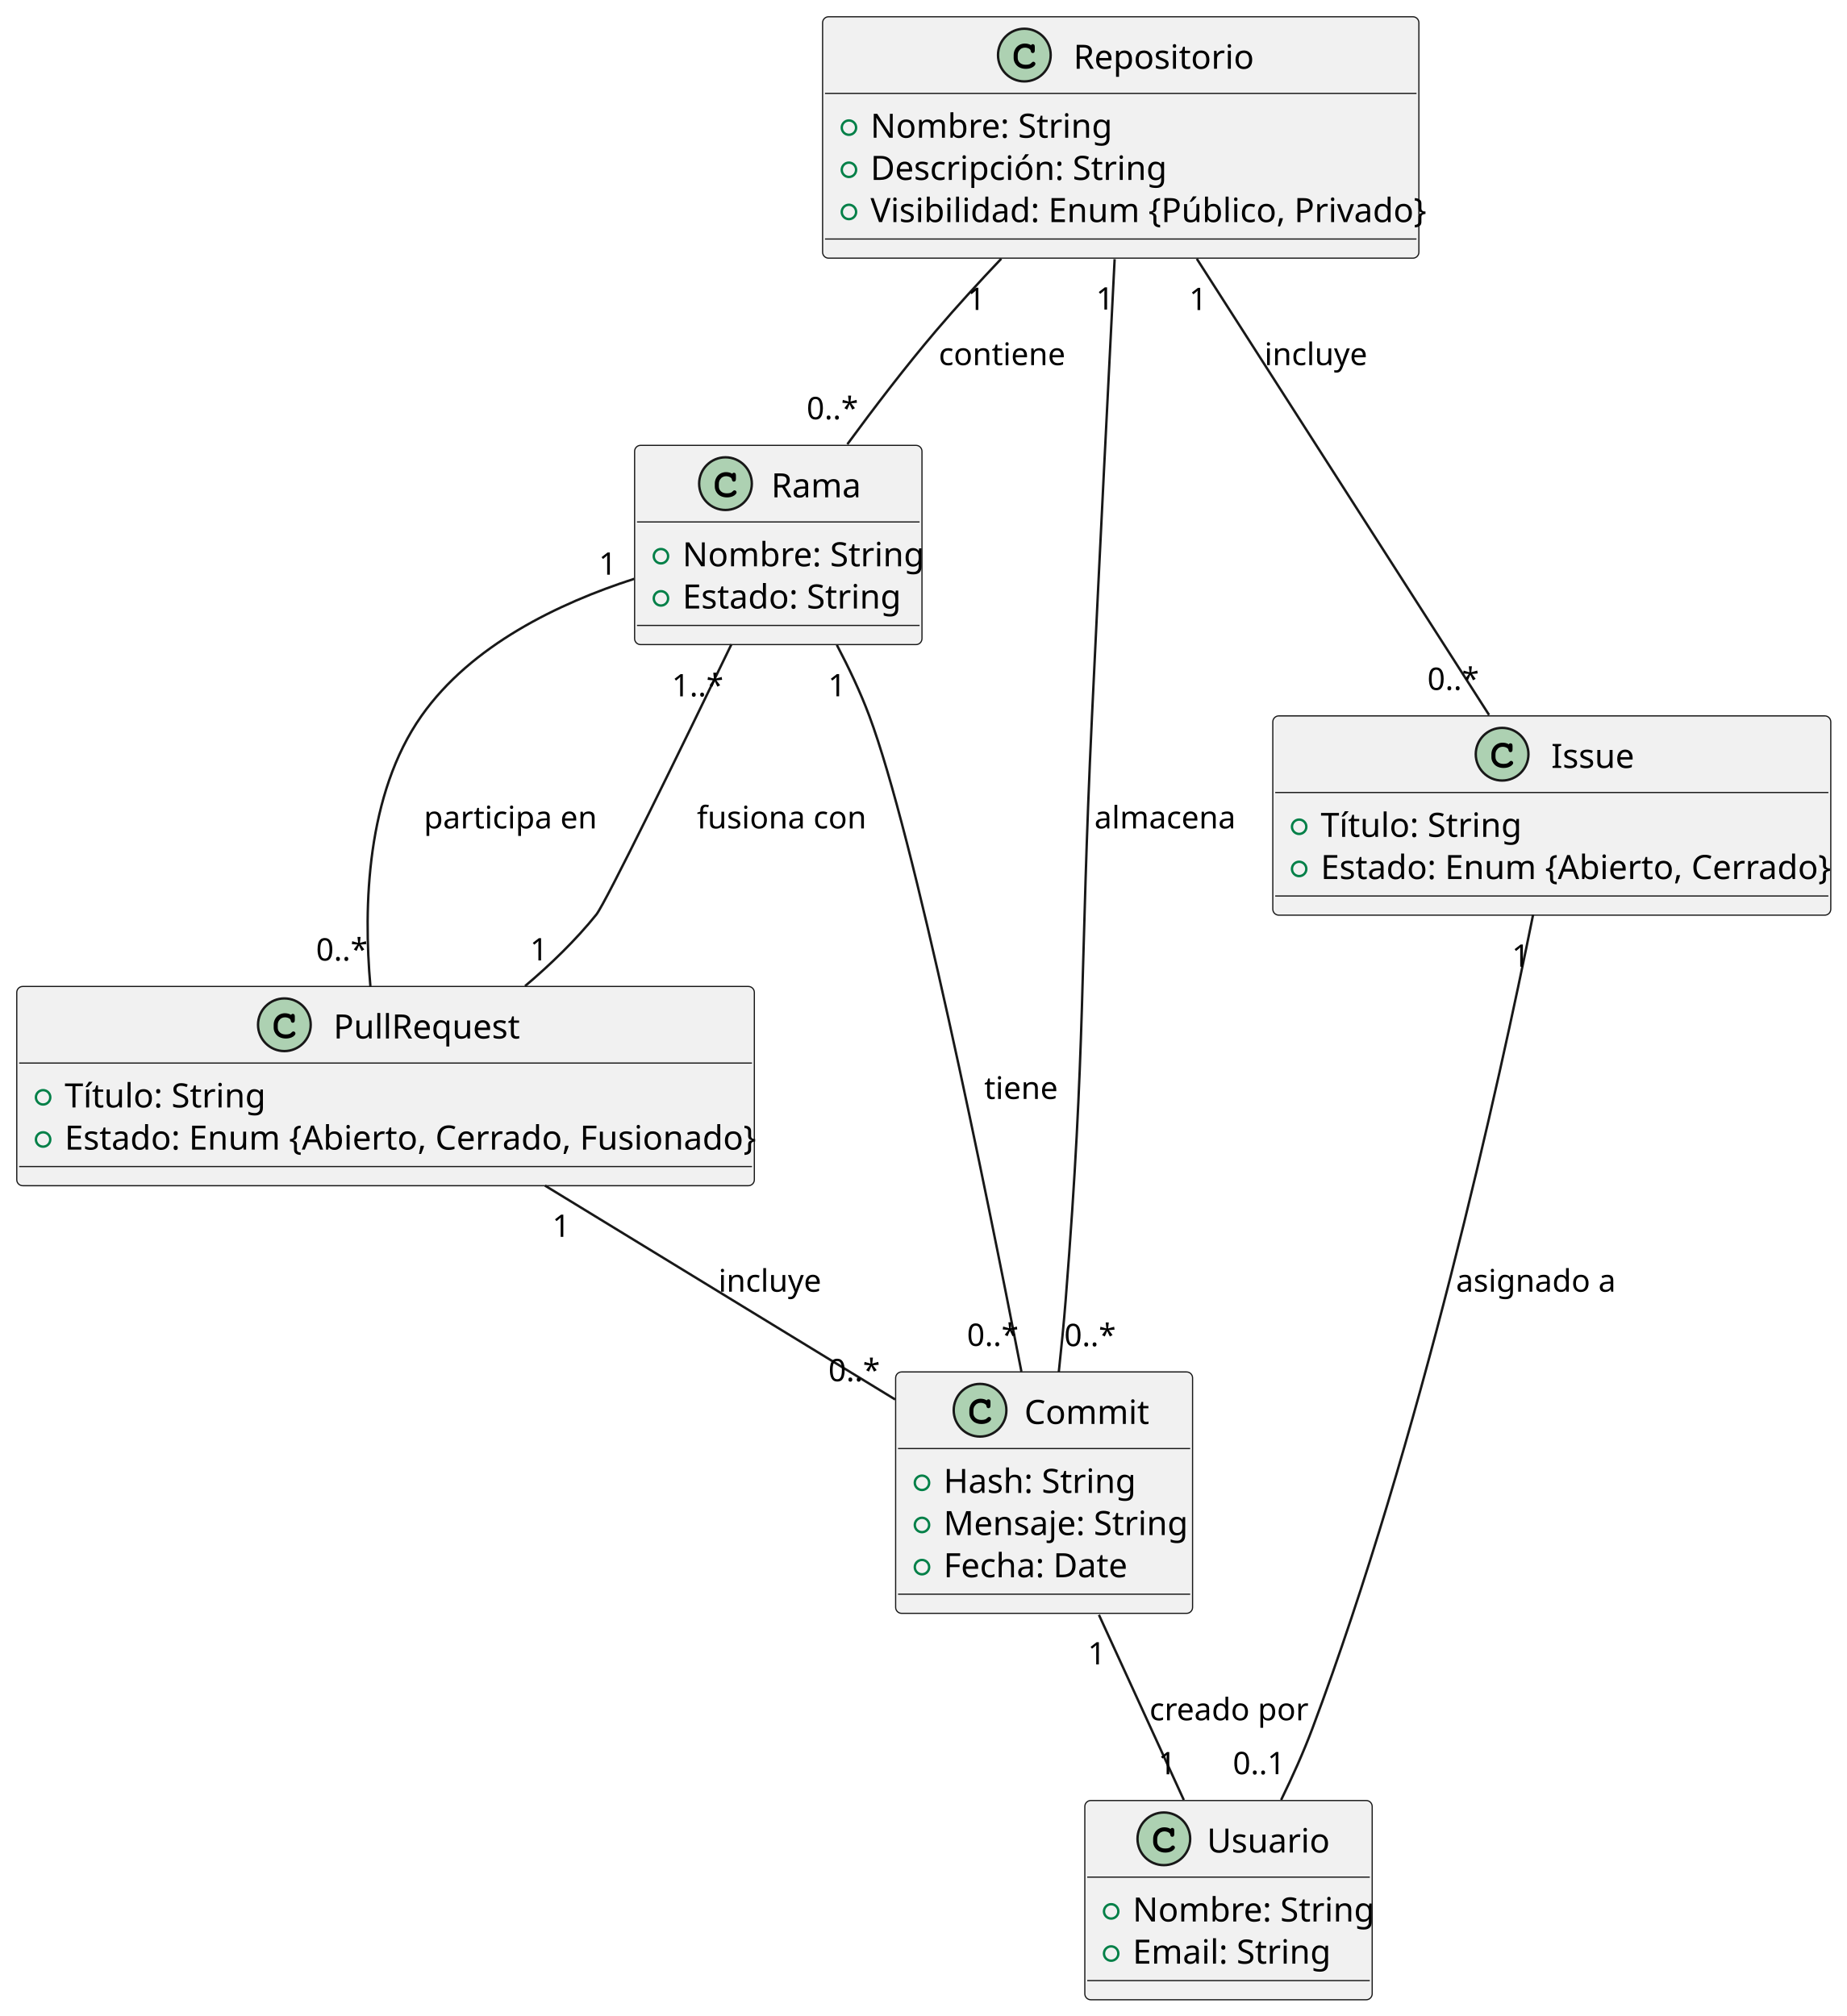
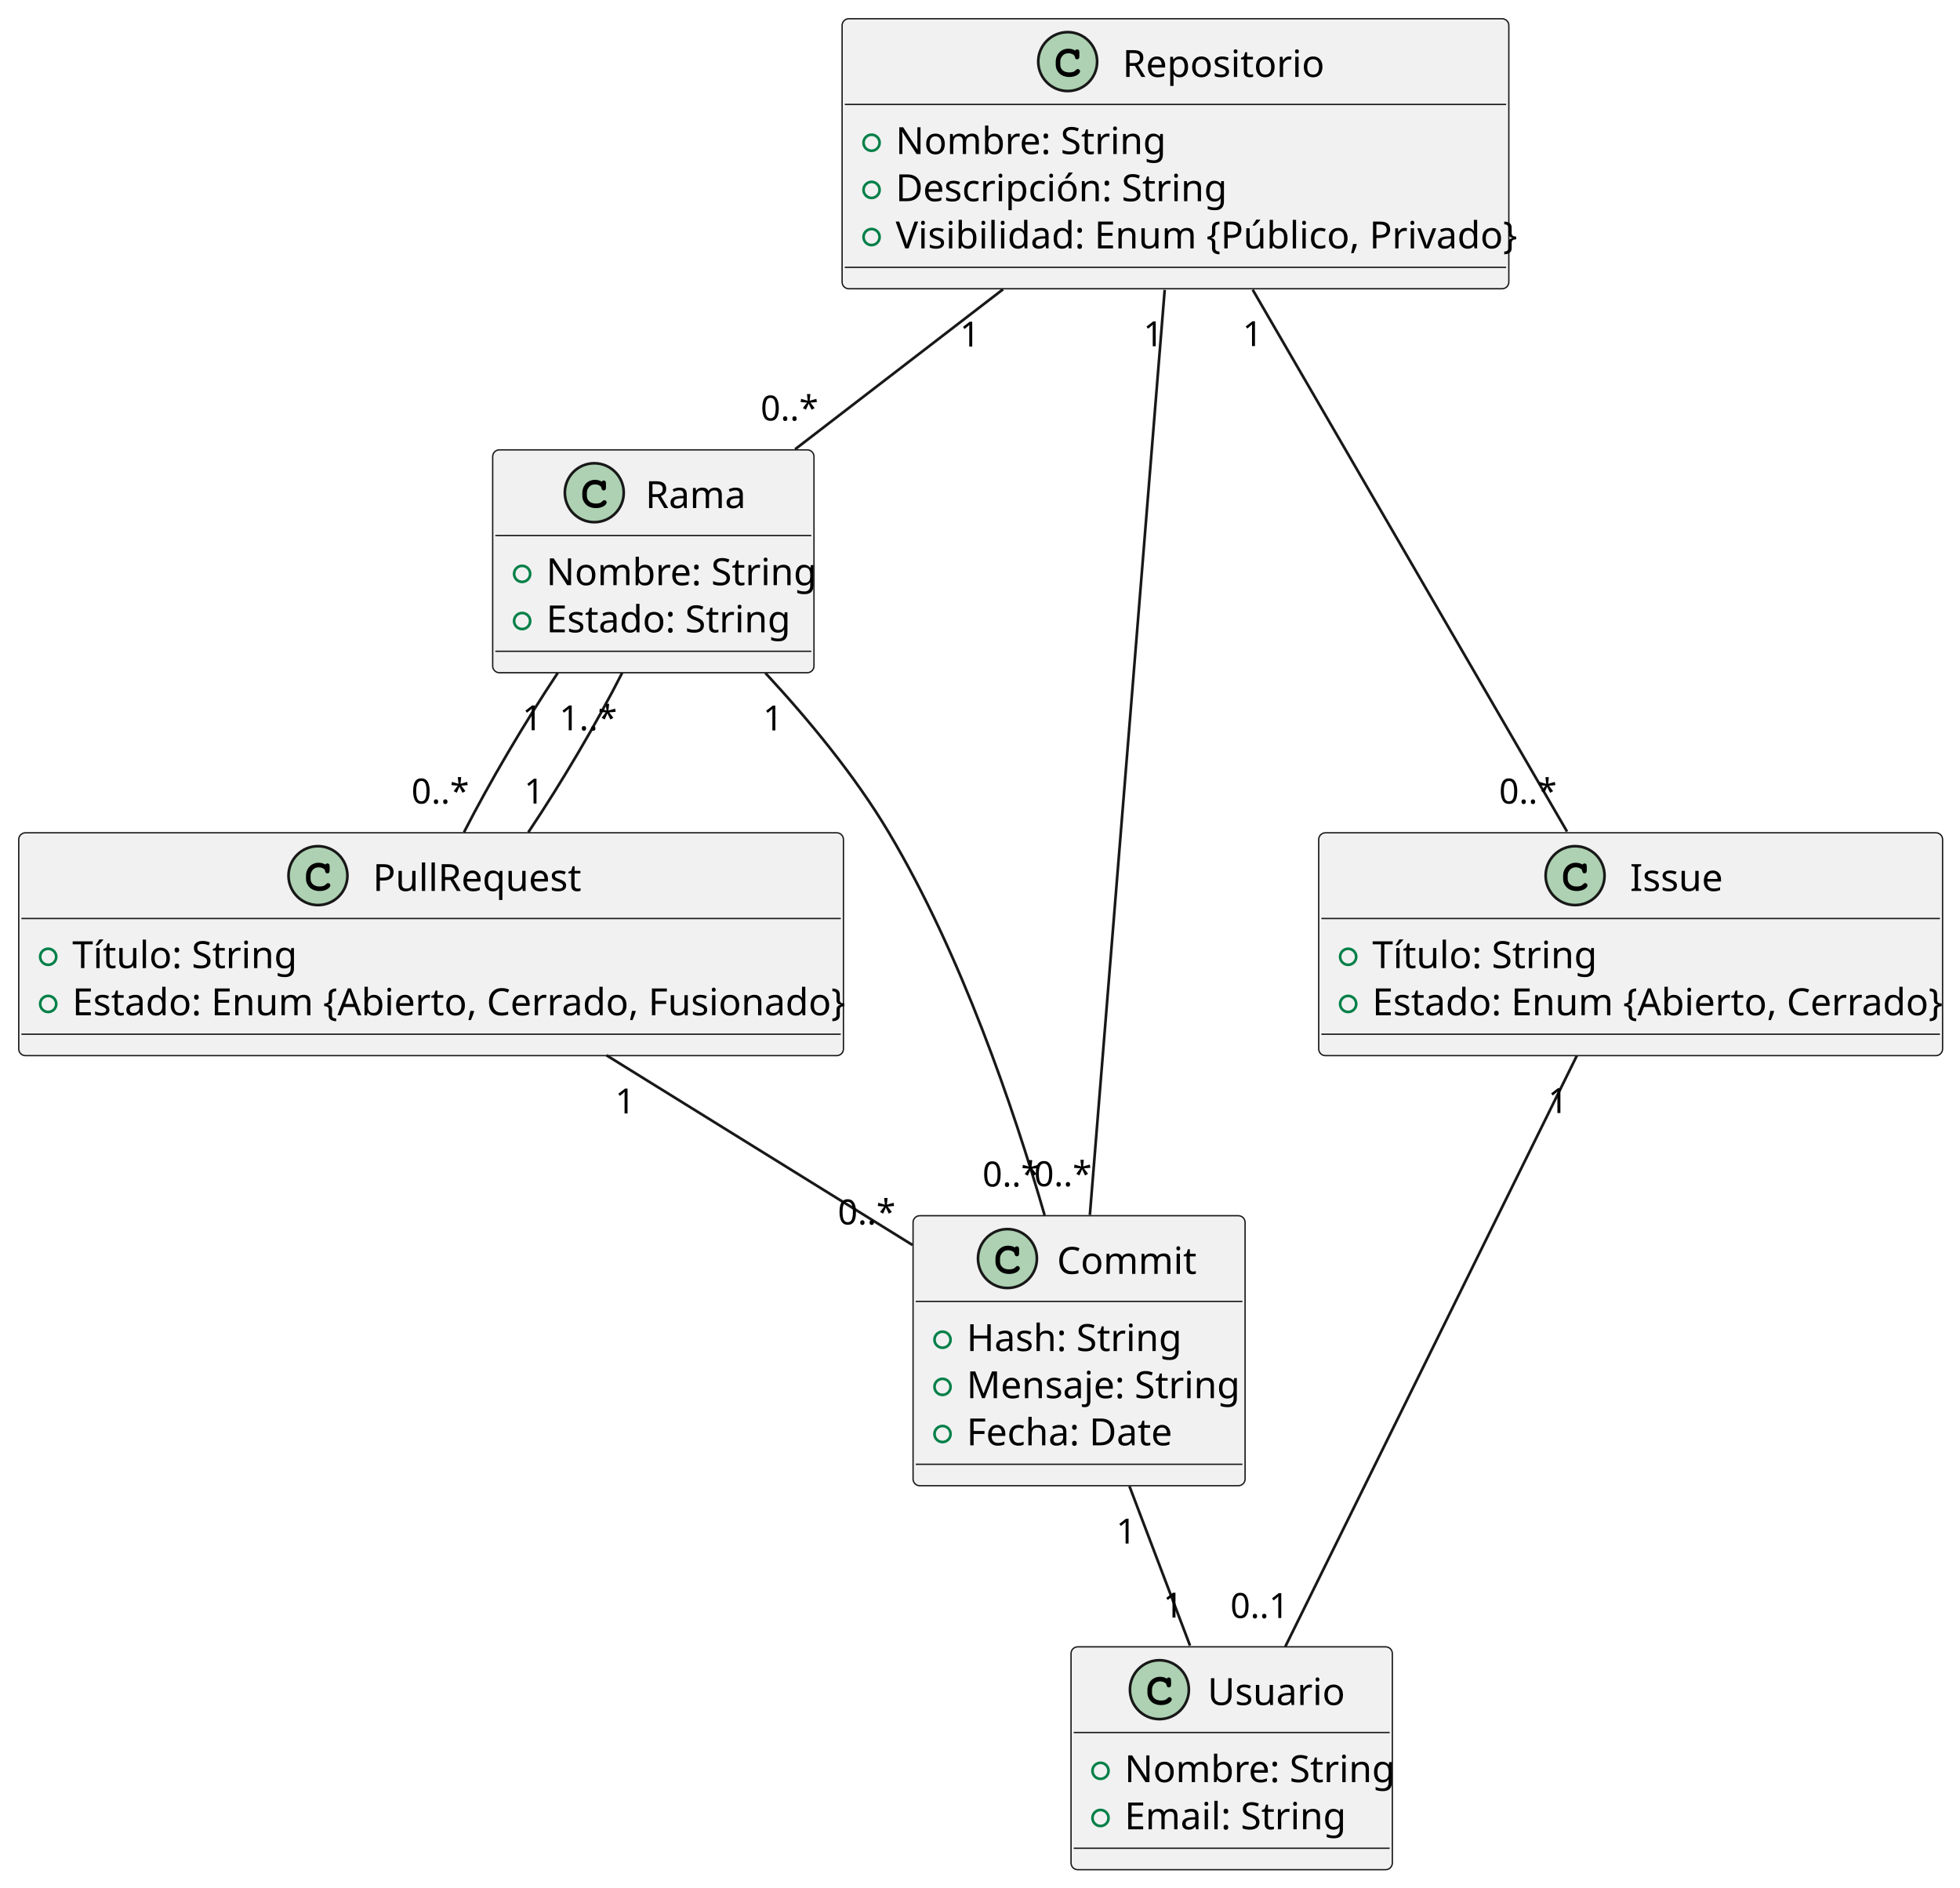
- <svg xmlns="http://www.w3.org/2000/svg" contentStyleType="text/css" height="842px" preserveAspectRatio="none" style="width:771px;height:842px;background:#FFFFFF;" version="1.1" viewBox="0 0 771 842" width="771px" zoomAndPan="magnify">
+ <svg xmlns="http://www.w3.org/2000/svg" contentStyleType="text/css" height="705px" preserveAspectRatio="none" style="width:732px;height:705px;background:#FFFFFF;" version="1.1" viewBox="0 0 732 705" width="732px" zoomAndPan="magnify">
  <defs />
  <g>
    <g id="elem_Repositorio">
-       <rect codeLine="1" fill="#F1F1F1" height="100.828" id="Repositorio" rx="2.5" ry="2.5" style="stroke:#181818;stroke-width:0.5;" width="249" x="343.5" y="7" />
-       <ellipse cx="427.75" cy="23" fill="#ADD1B2" rx="11" ry="11" style="stroke:#181818;stroke-width:1.0;" />
-       <path d="M430.516,18.875 Q430.672,18.656 430.859,18.547 Q431.047,18.438 431.266,18.438 Q431.641,18.438 431.875,18.695 Q432.109,18.953 432.109,19.562 L432.109,21.016 Q432.109,21.625 431.875,21.891 Q431.641,22.156 431.266,22.156 Q430.922,22.156 430.719,21.953 Q430.516,21.766 430.406,21.25 Q430.359,20.891 430.172,20.703 Q429.844,20.328 429.234,20.109 Q428.625,19.891 428,19.891 Q427.234,19.891 426.602,20.219 Q425.969,20.547 425.477,21.297 Q424.984,22.047 424.984,23.078 L424.984,24.172 Q424.984,25.406 425.875,26.227 Q426.766,27.047 428.359,27.047 Q429.297,27.047 429.953,26.797 Q430.344,26.641 430.766,26.203 Q431.031,25.938 431.18,25.859 Q431.328,25.781 431.531,25.781 Q431.859,25.781 432.117,26.039 Q432.375,26.297 432.375,26.641 Q432.375,26.984 432.031,27.391 Q431.531,27.969 430.734,28.297 Q429.656,28.75 428.359,28.75 Q426.844,28.75 425.641,28.125 Q424.656,27.625 423.969,26.555 Q423.281,25.484 423.281,24.203 L423.281,23.047 Q423.281,21.719 423.898,20.57 Q424.516,19.422 425.609,18.805 Q426.703,18.188 427.938,18.188 Q428.672,18.188 429.32,18.352 Q429.969,18.516 430.516,18.875 Z " fill="#000000" />
-       <text fill="#000000" font-family="sans-serif" font-size="14" lengthAdjust="spacing" textLength="72" x="448.25" y="28.729">Repositorio</text>
-       <line style="stroke:#181818;stroke-width:0.5;" x1="344.5" x2="591.5" y1="39" y2="39" />
-       <ellipse cx="354.5" cy="53.305" fill="none" rx="3" ry="3" style="stroke:#038048;stroke-width:1.0;" />
-       <text fill="#000000" font-family="sans-serif" font-size="14" lengthAdjust="spacing" textLength="94" x="363.5" y="57.533">Nombre: String</text>
-       <ellipse cx="354.5" cy="70.914" fill="none" rx="3" ry="3" style="stroke:#038048;stroke-width:1.0;" />
-       <text fill="#000000" font-family="sans-serif" font-size="14" lengthAdjust="spacing" textLength="119" x="363.5" y="75.143">Descripción: String</text>
-       <ellipse cx="354.5" cy="88.523" fill="none" rx="3" ry="3" style="stroke:#038048;stroke-width:1.0;" />
-       <text fill="#000000" font-family="sans-serif" font-size="14" lengthAdjust="spacing" textLength="223" x="363.5" y="92.752">Visibilidad: Enum {Público, Privado}</text>
-       <line style="stroke:#181818;stroke-width:0.5;" x1="344.5" x2="591.5" y1="99.828" y2="99.828" />
+       <rect codeLine="1" fill="#F1F1F1" height="100.828" id="Repositorio" rx="2.5" ry="2.5" style="stroke:#181818;stroke-width:0.5;" width="249" x="314.5" y="7" />
+       <ellipse cx="398.75" cy="23" fill="#ADD1B2" rx="11" ry="11" style="stroke:#181818;stroke-width:1.0;" />
+       <path d="M401.516,18.875 Q401.672,18.656 401.859,18.547 Q402.047,18.438 402.266,18.438 Q402.641,18.438 402.875,18.695 Q403.109,18.953 403.109,19.562 L403.109,21.016 Q403.109,21.625 402.875,21.891 Q402.641,22.156 402.266,22.156 Q401.922,22.156 401.719,21.953 Q401.516,21.766 401.406,21.25 Q401.359,20.891 401.172,20.703 Q400.844,20.328 400.234,20.109 Q399.625,19.891 399,19.891 Q398.234,19.891 397.602,20.219 Q396.969,20.547 396.477,21.297 Q395.984,22.047 395.984,23.078 L395.984,24.172 Q395.984,25.406 396.875,26.227 Q397.766,27.047 399.359,27.047 Q400.297,27.047 400.953,26.797 Q401.344,26.641 401.766,26.203 Q402.031,25.938 402.18,25.859 Q402.328,25.781 402.531,25.781 Q402.859,25.781 403.117,26.039 Q403.375,26.297 403.375,26.641 Q403.375,26.984 403.031,27.391 Q402.531,27.969 401.734,28.297 Q400.656,28.75 399.359,28.75 Q397.844,28.75 396.641,28.125 Q395.656,27.625 394.969,26.555 Q394.281,25.484 394.281,24.203 L394.281,23.047 Q394.281,21.719 394.898,20.57 Q395.516,19.422 396.609,18.805 Q397.703,18.188 398.938,18.188 Q399.672,18.188 400.32,18.352 Q400.969,18.516 401.516,18.875 Z " fill="#000000" />
+       <text fill="#000000" font-family="sans-serif" font-size="14" lengthAdjust="spacing" textLength="72" x="419.25" y="28.729">Repositorio</text>
+       <line style="stroke:#181818;stroke-width:0.5;" x1="315.5" x2="562.5" y1="39" y2="39" />
+       <ellipse cx="325.5" cy="53.305" fill="none" rx="3" ry="3" style="stroke:#038048;stroke-width:1.0;" />
+       <text fill="#000000" font-family="sans-serif" font-size="14" lengthAdjust="spacing" textLength="94" x="334.5" y="57.533">Nombre: String</text>
+       <ellipse cx="325.5" cy="70.914" fill="none" rx="3" ry="3" style="stroke:#038048;stroke-width:1.0;" />
+       <text fill="#000000" font-family="sans-serif" font-size="14" lengthAdjust="spacing" textLength="119" x="334.5" y="75.143">Descripción: String</text>
+       <ellipse cx="325.5" cy="88.523" fill="none" rx="3" ry="3" style="stroke:#038048;stroke-width:1.0;" />
+       <text fill="#000000" font-family="sans-serif" font-size="14" lengthAdjust="spacing" textLength="223" x="334.5" y="92.752">Visibilidad: Enum {Público, Privado}</text>
+       <line style="stroke:#181818;stroke-width:0.5;" x1="315.5" x2="562.5" y1="99.828" y2="99.828" />
    </g>
    <g id="elem_Rama">
-       <rect codeLine="7" fill="#F1F1F1" height="83.219" id="Rama" rx="2.5" ry="2.5" style="stroke:#181818;stroke-width:0.5;" width="120" x="265" y="186" />
-       <ellipse cx="302.95" cy="202" fill="#ADD1B2" rx="11" ry="11" style="stroke:#181818;stroke-width:1.0;" />
-       <path d="M305.716,197.875 Q305.872,197.656 306.059,197.547 Q306.247,197.438 306.466,197.438 Q306.841,197.438 307.075,197.695 Q307.309,197.953 307.309,198.562 L307.309,200.016 Q307.309,200.625 307.075,200.891 Q306.841,201.156 306.466,201.156 Q306.122,201.156 305.919,200.953 Q305.716,200.766 305.606,200.25 Q305.559,199.891 305.372,199.703 Q305.044,199.328 304.434,199.109 Q303.825,198.891 303.2,198.891 Q302.434,198.891 301.802,199.219 Q301.169,199.547 300.677,200.297 Q300.184,201.047 300.184,202.078 L300.184,203.172 Q300.184,204.406 301.075,205.227 Q301.966,206.047 303.559,206.047 Q304.497,206.047 305.153,205.797 Q305.544,205.641 305.966,205.203 Q306.231,204.938 306.38,204.859 Q306.528,204.781 306.731,204.781 Q307.059,204.781 307.317,205.039 Q307.575,205.297 307.575,205.641 Q307.575,205.984 307.231,206.391 Q306.731,206.969 305.934,207.297 Q304.856,207.75 303.559,207.75 Q302.044,207.75 300.841,207.125 Q299.856,206.625 299.169,205.555 Q298.481,204.484 298.481,203.203 L298.481,202.047 Q298.481,200.719 299.098,199.57 Q299.716,198.422 300.809,197.805 Q301.903,197.188 303.137,197.188 Q303.872,197.188 304.52,197.352 Q305.169,197.516 305.716,197.875 Z " fill="#000000" />
-       <text fill="#000000" font-family="sans-serif" font-size="14" lengthAdjust="spacing" textLength="37" x="322.05" y="207.728">Rama</text>
-       <line style="stroke:#181818;stroke-width:0.5;" x1="266" x2="384" y1="218" y2="218" />
-       <ellipse cx="276" cy="232.305" fill="none" rx="3" ry="3" style="stroke:#038048;stroke-width:1.0;" />
-       <text fill="#000000" font-family="sans-serif" font-size="14" lengthAdjust="spacing" textLength="94" x="285" y="236.533">Nombre: String</text>
-       <ellipse cx="276" cy="249.914" fill="none" rx="3" ry="3" style="stroke:#038048;stroke-width:1.0;" />
-       <text fill="#000000" font-family="sans-serif" font-size="14" lengthAdjust="spacing" textLength="89" x="285" y="254.143">Estado: String</text>
-       <line style="stroke:#181818;stroke-width:0.5;" x1="266" x2="384" y1="261.219" y2="261.219" />
+       <rect codeLine="7" fill="#F1F1F1" height="83.219" id="Rama" rx="2.5" ry="2.5" style="stroke:#181818;stroke-width:0.5;" width="120" x="184" y="168" />
+       <ellipse cx="221.95" cy="184" fill="#ADD1B2" rx="11" ry="11" style="stroke:#181818;stroke-width:1.0;" />
+       <path d="M224.716,179.875 Q224.872,179.656 225.059,179.547 Q225.247,179.438 225.466,179.438 Q225.841,179.438 226.075,179.695 Q226.309,179.953 226.309,180.562 L226.309,182.016 Q226.309,182.625 226.075,182.891 Q225.841,183.156 225.466,183.156 Q225.122,183.156 224.919,182.953 Q224.716,182.766 224.606,182.25 Q224.559,181.891 224.372,181.703 Q224.044,181.328 223.434,181.109 Q222.825,180.891 222.2,180.891 Q221.434,180.891 220.802,181.219 Q220.169,181.547 219.677,182.297 Q219.184,183.047 219.184,184.078 L219.184,185.172 Q219.184,186.406 220.075,187.227 Q220.966,188.047 222.559,188.047 Q223.497,188.047 224.153,187.797 Q224.544,187.641 224.966,187.203 Q225.231,186.938 225.38,186.859 Q225.528,186.781 225.731,186.781 Q226.059,186.781 226.317,187.039 Q226.575,187.297 226.575,187.641 Q226.575,187.984 226.231,188.391 Q225.731,188.969 224.934,189.297 Q223.856,189.75 222.559,189.75 Q221.044,189.75 219.841,189.125 Q218.856,188.625 218.169,187.555 Q217.481,186.484 217.481,185.203 L217.481,184.047 Q217.481,182.719 218.098,181.57 Q218.716,180.422 219.809,179.805 Q220.903,179.188 222.137,179.188 Q222.872,179.188 223.52,179.352 Q224.169,179.516 224.716,179.875 Z " fill="#000000" />
+       <text fill="#000000" font-family="sans-serif" font-size="14" lengthAdjust="spacing" textLength="37" x="241.05" y="189.728">Rama</text>
+       <line style="stroke:#181818;stroke-width:0.5;" x1="185" x2="303" y1="200" y2="200" />
+       <ellipse cx="195" cy="214.305" fill="none" rx="3" ry="3" style="stroke:#038048;stroke-width:1.0;" />
+       <text fill="#000000" font-family="sans-serif" font-size="14" lengthAdjust="spacing" textLength="94" x="204" y="218.533">Nombre: String</text>
+       <ellipse cx="195" cy="231.914" fill="none" rx="3" ry="3" style="stroke:#038048;stroke-width:1.0;" />
+       <text fill="#000000" font-family="sans-serif" font-size="14" lengthAdjust="spacing" textLength="89" x="204" y="236.143">Estado: String</text>
+       <line style="stroke:#181818;stroke-width:0.5;" x1="185" x2="303" y1="243.219" y2="243.219" />
    </g>
    <g id="elem_PullRequest">
-       <rect codeLine="12" fill="#F1F1F1" height="83.219" id="PullRequest" rx="2.5" ry="2.5" style="stroke:#181818;stroke-width:0.5;" width="308" x="7" y="412" />
-       <ellipse cx="118.75" cy="428" fill="#ADD1B2" rx="11" ry="11" style="stroke:#181818;stroke-width:1.0;" />
-       <path d="M121.516,423.875 Q121.672,423.656 121.859,423.547 Q122.047,423.438 122.266,423.438 Q122.641,423.438 122.875,423.695 Q123.109,423.953 123.109,424.562 L123.109,426.016 Q123.109,426.625 122.875,426.891 Q122.641,427.156 122.266,427.156 Q121.922,427.156 121.719,426.953 Q121.516,426.766 121.406,426.25 Q121.359,425.891 121.172,425.703 Q120.844,425.328 120.234,425.109 Q119.625,424.891 119,424.891 Q118.234,424.891 117.602,425.219 Q116.969,425.547 116.477,426.297 Q115.984,427.047 115.984,428.078 L115.984,429.172 Q115.984,430.406 116.875,431.227 Q117.766,432.047 119.359,432.047 Q120.297,432.047 120.953,431.797 Q121.344,431.641 121.766,431.203 Q122.031,430.938 122.18,430.859 Q122.328,430.781 122.531,430.781 Q122.859,430.781 123.117,431.039 Q123.375,431.297 123.375,431.641 Q123.375,431.984 123.031,432.391 Q122.531,432.969 121.734,433.297 Q120.656,433.75 119.359,433.75 Q117.844,433.75 116.641,433.125 Q115.656,432.625 114.969,431.555 Q114.281,430.484 114.281,429.203 L114.281,428.047 Q114.281,426.719 114.898,425.57 Q115.516,424.422 116.609,423.805 Q117.703,423.188 118.938,423.188 Q119.672,423.188 120.32,423.352 Q120.969,423.516 121.516,423.875 Z " fill="#000000" />
-       <text fill="#000000" font-family="sans-serif" font-size="14" lengthAdjust="spacing" textLength="76" x="139.25" y="433.728">PullRequest</text>
-       <line style="stroke:#181818;stroke-width:0.5;" x1="8" x2="314" y1="444" y2="444" />
-       <ellipse cx="18" cy="458.305" fill="none" rx="3" ry="3" style="stroke:#038048;stroke-width:1.0;" />
-       <text fill="#000000" font-family="sans-serif" font-size="14" lengthAdjust="spacing" textLength="80" x="27" y="462.533">Título: String</text>
-       <ellipse cx="18" cy="475.914" fill="none" rx="3" ry="3" style="stroke:#038048;stroke-width:1.0;" />
-       <text fill="#000000" font-family="sans-serif" font-size="14" lengthAdjust="spacing" textLength="282" x="27" y="480.143">Estado: Enum {Abierto, Cerrado, Fusionado}</text>
-       <line style="stroke:#181818;stroke-width:0.5;" x1="8" x2="314" y1="487.219" y2="487.219" />
+       <rect codeLine="12" fill="#F1F1F1" height="83.219" id="PullRequest" rx="2.5" ry="2.5" style="stroke:#181818;stroke-width:0.5;" width="308" x="7" y="311" />
+       <ellipse cx="118.75" cy="327" fill="#ADD1B2" rx="11" ry="11" style="stroke:#181818;stroke-width:1.0;" />
+       <path d="M121.516,322.875 Q121.672,322.656 121.859,322.547 Q122.047,322.438 122.266,322.438 Q122.641,322.438 122.875,322.695 Q123.109,322.953 123.109,323.562 L123.109,325.016 Q123.109,325.625 122.875,325.891 Q122.641,326.156 122.266,326.156 Q121.922,326.156 121.719,325.953 Q121.516,325.766 121.406,325.25 Q121.359,324.891 121.172,324.703 Q120.844,324.328 120.234,324.109 Q119.625,323.891 119,323.891 Q118.234,323.891 117.602,324.219 Q116.969,324.547 116.477,325.297 Q115.984,326.047 115.984,327.078 L115.984,328.172 Q115.984,329.406 116.875,330.227 Q117.766,331.047 119.359,331.047 Q120.297,331.047 120.953,330.797 Q121.344,330.641 121.766,330.203 Q122.031,329.938 122.18,329.859 Q122.328,329.781 122.531,329.781 Q122.859,329.781 123.117,330.039 Q123.375,330.297 123.375,330.641 Q123.375,330.984 123.031,331.391 Q122.531,331.969 121.734,332.297 Q120.656,332.75 119.359,332.75 Q117.844,332.75 116.641,332.125 Q115.656,331.625 114.969,330.555 Q114.281,329.484 114.281,328.203 L114.281,327.047 Q114.281,325.719 114.898,324.57 Q115.516,323.422 116.609,322.805 Q117.703,322.188 118.938,322.188 Q119.672,322.188 120.32,322.352 Q120.969,322.516 121.516,322.875 Z " fill="#000000" />
+       <text fill="#000000" font-family="sans-serif" font-size="14" lengthAdjust="spacing" textLength="76" x="139.25" y="332.728">PullRequest</text>
+       <line style="stroke:#181818;stroke-width:0.5;" x1="8" x2="314" y1="343" y2="343" />
+       <ellipse cx="18" cy="357.305" fill="none" rx="3" ry="3" style="stroke:#038048;stroke-width:1.0;" />
+       <text fill="#000000" font-family="sans-serif" font-size="14" lengthAdjust="spacing" textLength="80" x="27" y="361.533">Título: String</text>
+       <ellipse cx="18" cy="374.914" fill="none" rx="3" ry="3" style="stroke:#038048;stroke-width:1.0;" />
+       <text fill="#000000" font-family="sans-serif" font-size="14" lengthAdjust="spacing" textLength="282" x="27" y="379.143">Estado: Enum {Abierto, Cerrado, Fusionado}</text>
+       <line style="stroke:#181818;stroke-width:0.5;" x1="8" x2="314" y1="386.219" y2="386.219" />
    </g>
    <g id="elem_Commit">
-       <rect codeLine="17" fill="#F1F1F1" height="100.828" id="Commit" rx="2.5" ry="2.5" style="stroke:#181818;stroke-width:0.5;" width="124" x="374" y="573" />
-       <ellipse cx="409.25" cy="589" fill="#ADD1B2" rx="11" ry="11" style="stroke:#181818;stroke-width:1.0;" />
-       <path d="M412.016,584.875 Q412.172,584.656 412.359,584.547 Q412.547,584.438 412.766,584.438 Q413.141,584.438 413.375,584.695 Q413.609,584.953 413.609,585.562 L413.609,587.016 Q413.609,587.625 413.375,587.891 Q413.141,588.156 412.766,588.156 Q412.422,588.156 412.219,587.953 Q412.016,587.766 411.906,587.25 Q411.859,586.891 411.672,586.703 Q411.344,586.328 410.734,586.109 Q410.125,585.891 409.5,585.891 Q408.734,585.891 408.102,586.219 Q407.469,586.547 406.977,587.297 Q406.484,588.047 406.484,589.078 L406.484,590.172 Q406.484,591.406 407.375,592.227 Q408.266,593.047 409.859,593.047 Q410.797,593.047 411.453,592.797 Q411.844,592.641 412.266,592.203 Q412.531,591.938 412.68,591.859 Q412.828,591.781 413.031,591.781 Q413.359,591.781 413.617,592.039 Q413.875,592.297 413.875,592.641 Q413.875,592.984 413.531,593.391 Q413.031,593.969 412.234,594.297 Q411.156,594.75 409.859,594.75 Q408.344,594.75 407.141,594.125 Q406.156,593.625 405.469,592.555 Q404.781,591.484 404.781,590.203 L404.781,589.047 Q404.781,587.719 405.398,586.57 Q406.016,585.422 407.109,584.805 Q408.203,584.188 409.438,584.188 Q410.172,584.188 410.82,584.352 Q411.469,584.516 412.016,584.875 Z " fill="#000000" />
-       <text fill="#000000" font-family="sans-serif" font-size="14" lengthAdjust="spacing" textLength="47" x="427.75" y="594.729">Commit</text>
-       <line style="stroke:#181818;stroke-width:0.5;" x1="375" x2="497" y1="605" y2="605" />
-       <ellipse cx="385" cy="619.305" fill="none" rx="3" ry="3" style="stroke:#038048;stroke-width:1.0;" />
-       <text fill="#000000" font-family="sans-serif" font-size="14" lengthAdjust="spacing" textLength="77" x="394" y="623.533">Hash: String</text>
-       <ellipse cx="385" cy="636.914" fill="none" rx="3" ry="3" style="stroke:#038048;stroke-width:1.0;" />
-       <text fill="#000000" font-family="sans-serif" font-size="14" lengthAdjust="spacing" textLength="98" x="394" y="641.143">Mensaje: String</text>
-       <ellipse cx="385" cy="654.523" fill="none" rx="3" ry="3" style="stroke:#038048;stroke-width:1.0;" />
-       <text fill="#000000" font-family="sans-serif" font-size="14" lengthAdjust="spacing" textLength="78" x="394" y="658.752">Fecha: Date</text>
-       <line style="stroke:#181818;stroke-width:0.5;" x1="375" x2="497" y1="665.828" y2="665.828" />
+       <rect codeLine="17" fill="#F1F1F1" height="100.828" id="Commit" rx="2.5" ry="2.5" style="stroke:#181818;stroke-width:0.5;" width="124" x="341" y="454" />
+       <ellipse cx="376.25" cy="470" fill="#ADD1B2" rx="11" ry="11" style="stroke:#181818;stroke-width:1.0;" />
+       <path d="M379.016,465.875 Q379.172,465.656 379.359,465.547 Q379.547,465.438 379.766,465.438 Q380.141,465.438 380.375,465.695 Q380.609,465.953 380.609,466.562 L380.609,468.016 Q380.609,468.625 380.375,468.891 Q380.141,469.156 379.766,469.156 Q379.422,469.156 379.219,468.953 Q379.016,468.766 378.906,468.25 Q378.859,467.891 378.672,467.703 Q378.344,467.328 377.734,467.109 Q377.125,466.891 376.5,466.891 Q375.734,466.891 375.102,467.219 Q374.469,467.547 373.977,468.297 Q373.484,469.047 373.484,470.078 L373.484,471.172 Q373.484,472.406 374.375,473.227 Q375.266,474.047 376.859,474.047 Q377.797,474.047 378.453,473.797 Q378.844,473.641 379.266,473.203 Q379.531,472.938 379.68,472.859 Q379.828,472.781 380.031,472.781 Q380.359,472.781 380.617,473.039 Q380.875,473.297 380.875,473.641 Q380.875,473.984 380.531,474.391 Q380.031,474.969 379.234,475.297 Q378.156,475.75 376.859,475.75 Q375.344,475.75 374.141,475.125 Q373.156,474.625 372.469,473.555 Q371.781,472.484 371.781,471.203 L371.781,470.047 Q371.781,468.719 372.398,467.57 Q373.016,466.422 374.109,465.805 Q375.203,465.188 376.438,465.188 Q377.172,465.188 377.82,465.352 Q378.469,465.516 379.016,465.875 Z " fill="#000000" />
+       <text fill="#000000" font-family="sans-serif" font-size="14" lengthAdjust="spacing" textLength="47" x="394.75" y="475.728">Commit</text>
+       <line style="stroke:#181818;stroke-width:0.5;" x1="342" x2="464" y1="486" y2="486" />
+       <ellipse cx="352" cy="500.305" fill="none" rx="3" ry="3" style="stroke:#038048;stroke-width:1.0;" />
+       <text fill="#000000" font-family="sans-serif" font-size="14" lengthAdjust="spacing" textLength="77" x="361" y="504.533">Hash: String</text>
+       <ellipse cx="352" cy="517.914" fill="none" rx="3" ry="3" style="stroke:#038048;stroke-width:1.0;" />
+       <text fill="#000000" font-family="sans-serif" font-size="14" lengthAdjust="spacing" textLength="98" x="361" y="522.143">Mensaje: String</text>
+       <ellipse cx="352" cy="535.523" fill="none" rx="3" ry="3" style="stroke:#038048;stroke-width:1.0;" />
+       <text fill="#000000" font-family="sans-serif" font-size="14" lengthAdjust="spacing" textLength="78" x="361" y="539.752">Fecha: Date</text>
+       <line style="stroke:#181818;stroke-width:0.5;" x1="342" x2="464" y1="546.828" y2="546.828" />
    </g>
    <g id="elem_Usuario">
-       <rect codeLine="23" fill="#F1F1F1" height="83.219" id="Usuario" rx="2.5" ry="2.5" style="stroke:#181818;stroke-width:0.5;" width="120" x="453" y="752" />
-       <ellipse cx="486" cy="768" fill="#ADD1B2" rx="11" ry="11" style="stroke:#181818;stroke-width:1.0;" />
-       <path d="M488.766,763.875 Q488.922,763.656 489.109,763.547 Q489.297,763.438 489.516,763.438 Q489.891,763.438 490.125,763.695 Q490.359,763.953 490.359,764.562 L490.359,766.016 Q490.359,766.625 490.125,766.891 Q489.891,767.156 489.516,767.156 Q489.172,767.156 488.969,766.953 Q488.766,766.766 488.656,766.25 Q488.609,765.891 488.422,765.703 Q488.094,765.328 487.484,765.109 Q486.875,764.891 486.25,764.891 Q485.484,764.891 484.852,765.219 Q484.219,765.547 483.727,766.297 Q483.234,767.047 483.234,768.078 L483.234,769.172 Q483.234,770.406 484.125,771.227 Q485.016,772.047 486.609,772.047 Q487.547,772.047 488.203,771.797 Q488.594,771.641 489.016,771.203 Q489.281,770.938 489.43,770.859 Q489.578,770.781 489.781,770.781 Q490.109,770.781 490.367,771.039 Q490.625,771.297 490.625,771.641 Q490.625,771.984 490.281,772.391 Q489.781,772.969 488.984,773.297 Q487.906,773.75 486.609,773.75 Q485.094,773.75 483.891,773.125 Q482.906,772.625 482.219,771.555 Q481.531,770.484 481.531,769.203 L481.531,768.047 Q481.531,766.719 482.148,765.57 Q482.766,764.422 483.859,763.805 Q484.953,763.188 486.188,763.188 Q486.922,763.188 487.57,763.352 Q488.219,763.516 488.766,763.875 Z " fill="#000000" />
-       <text fill="#000000" font-family="sans-serif" font-size="14" lengthAdjust="spacing" textLength="48" x="504" y="773.729">Usuario</text>
-       <line style="stroke:#181818;stroke-width:0.5;" x1="454" x2="572" y1="784" y2="784" />
-       <ellipse cx="464" cy="798.305" fill="none" rx="3" ry="3" style="stroke:#038048;stroke-width:1.0;" />
-       <text fill="#000000" font-family="sans-serif" font-size="14" lengthAdjust="spacing" textLength="94" x="473" y="802.533">Nombre: String</text>
-       <ellipse cx="464" cy="815.914" fill="none" rx="3" ry="3" style="stroke:#038048;stroke-width:1.0;" />
-       <text fill="#000000" font-family="sans-serif" font-size="14" lengthAdjust="spacing" textLength="79" x="473" y="820.143">Email: String</text>
-       <line style="stroke:#181818;stroke-width:0.5;" x1="454" x2="572" y1="827.219" y2="827.219" />
+       <rect codeLine="23" fill="#F1F1F1" height="83.219" id="Usuario" rx="2.5" ry="2.5" style="stroke:#181818;stroke-width:0.5;" width="120" x="400" y="615" />
+       <ellipse cx="433" cy="631" fill="#ADD1B2" rx="11" ry="11" style="stroke:#181818;stroke-width:1.0;" />
+       <path d="M435.766,626.875 Q435.922,626.656 436.109,626.547 Q436.297,626.438 436.516,626.438 Q436.891,626.438 437.125,626.695 Q437.359,626.953 437.359,627.562 L437.359,629.016 Q437.359,629.625 437.125,629.891 Q436.891,630.156 436.516,630.156 Q436.172,630.156 435.969,629.953 Q435.766,629.766 435.656,629.25 Q435.609,628.891 435.422,628.703 Q435.094,628.328 434.484,628.109 Q433.875,627.891 433.25,627.891 Q432.484,627.891 431.852,628.219 Q431.219,628.547 430.727,629.297 Q430.234,630.047 430.234,631.078 L430.234,632.172 Q430.234,633.406 431.125,634.227 Q432.016,635.047 433.609,635.047 Q434.547,635.047 435.203,634.797 Q435.594,634.641 436.016,634.203 Q436.281,633.938 436.43,633.859 Q436.578,633.781 436.781,633.781 Q437.109,633.781 437.367,634.039 Q437.625,634.297 437.625,634.641 Q437.625,634.984 437.281,635.391 Q436.781,635.969 435.984,636.297 Q434.906,636.75 433.609,636.75 Q432.094,636.75 430.891,636.125 Q429.906,635.625 429.219,634.555 Q428.531,633.484 428.531,632.203 L428.531,631.047 Q428.531,629.719 429.148,628.57 Q429.766,627.422 430.859,626.805 Q431.953,626.188 433.188,626.188 Q433.922,626.188 434.57,626.352 Q435.219,626.516 435.766,626.875 Z " fill="#000000" />
+       <text fill="#000000" font-family="sans-serif" font-size="14" lengthAdjust="spacing" textLength="48" x="451" y="636.729">Usuario</text>
+       <line style="stroke:#181818;stroke-width:0.5;" x1="401" x2="519" y1="647" y2="647" />
+       <ellipse cx="411" cy="661.305" fill="none" rx="3" ry="3" style="stroke:#038048;stroke-width:1.0;" />
+       <text fill="#000000" font-family="sans-serif" font-size="14" lengthAdjust="spacing" textLength="94" x="420" y="665.533">Nombre: String</text>
+       <ellipse cx="411" cy="678.914" fill="none" rx="3" ry="3" style="stroke:#038048;stroke-width:1.0;" />
+       <text fill="#000000" font-family="sans-serif" font-size="14" lengthAdjust="spacing" textLength="79" x="420" y="683.143">Email: String</text>
+       <line style="stroke:#181818;stroke-width:0.5;" x1="401" x2="519" y1="690.219" y2="690.219" />
    </g>
    <g id="elem_Issue">
-       <rect codeLine="28" fill="#F1F1F1" height="83.219" id="Issue" rx="2.5" ry="2.5" style="stroke:#181818;stroke-width:0.5;" width="233" x="531.5" y="299" />
-       <ellipse cx="627.25" cy="315" fill="#ADD1B2" rx="11" ry="11" style="stroke:#181818;stroke-width:1.0;" />
-       <path d="M630.016,310.875 Q630.172,310.656 630.359,310.547 Q630.547,310.438 630.766,310.438 Q631.141,310.438 631.375,310.695 Q631.609,310.953 631.609,311.562 L631.609,313.016 Q631.609,313.625 631.375,313.891 Q631.141,314.156 630.766,314.156 Q630.422,314.156 630.219,313.953 Q630.016,313.766 629.906,313.25 Q629.859,312.891 629.672,312.703 Q629.344,312.328 628.734,312.109 Q628.125,311.891 627.5,311.891 Q626.734,311.891 626.102,312.219 Q625.469,312.547 624.977,313.297 Q624.484,314.047 624.484,315.078 L624.484,316.172 Q624.484,317.406 625.375,318.227 Q626.266,319.047 627.859,319.047 Q628.797,319.047 629.453,318.797 Q629.844,318.641 630.266,318.203 Q630.531,317.938 630.68,317.859 Q630.828,317.781 631.031,317.781 Q631.359,317.781 631.617,318.039 Q631.875,318.297 631.875,318.641 Q631.875,318.984 631.531,319.391 Q631.031,319.969 630.234,320.297 Q629.156,320.75 627.859,320.75 Q626.344,320.75 625.141,320.125 Q624.156,319.625 623.469,318.555 Q622.781,317.484 622.781,316.203 L622.781,315.047 Q622.781,313.719 623.398,312.57 Q624.016,311.422 625.109,310.805 Q626.203,310.188 627.438,310.188 Q628.172,310.188 628.82,310.352 Q629.469,310.516 630.016,310.875 Z " fill="#000000" />
-       <text fill="#000000" font-family="sans-serif" font-size="14" lengthAdjust="spacing" textLength="33" x="647.75" y="320.728">Issue</text>
-       <line style="stroke:#181818;stroke-width:0.5;" x1="532.5" x2="763.5" y1="331" y2="331" />
-       <ellipse cx="542.5" cy="345.305" fill="none" rx="3" ry="3" style="stroke:#038048;stroke-width:1.0;" />
-       <text fill="#000000" font-family="sans-serif" font-size="14" lengthAdjust="spacing" textLength="80" x="551.5" y="349.533">Título: String</text>
-       <ellipse cx="542.5" cy="362.914" fill="none" rx="3" ry="3" style="stroke:#038048;stroke-width:1.0;" />
-       <text fill="#000000" font-family="sans-serif" font-size="14" lengthAdjust="spacing" textLength="207" x="551.5" y="367.143">Estado: Enum {Abierto, Cerrado}</text>
-       <line style="stroke:#181818;stroke-width:0.5;" x1="532.5" x2="763.5" y1="374.219" y2="374.219" />
+       <rect codeLine="28" fill="#F1F1F1" height="83.219" id="Issue" rx="2.5" ry="2.5" style="stroke:#181818;stroke-width:0.5;" width="233" x="492.5" y="311" />
+       <ellipse cx="588.25" cy="327" fill="#ADD1B2" rx="11" ry="11" style="stroke:#181818;stroke-width:1.0;" />
+       <path d="M591.016,322.875 Q591.172,322.656 591.359,322.547 Q591.547,322.438 591.766,322.438 Q592.141,322.438 592.375,322.695 Q592.609,322.953 592.609,323.562 L592.609,325.016 Q592.609,325.625 592.375,325.891 Q592.141,326.156 591.766,326.156 Q591.422,326.156 591.219,325.953 Q591.016,325.766 590.906,325.25 Q590.859,324.891 590.672,324.703 Q590.344,324.328 589.734,324.109 Q589.125,323.891 588.5,323.891 Q587.734,323.891 587.102,324.219 Q586.469,324.547 585.977,325.297 Q585.484,326.047 585.484,327.078 L585.484,328.172 Q585.484,329.406 586.375,330.227 Q587.266,331.047 588.859,331.047 Q589.797,331.047 590.453,330.797 Q590.844,330.641 591.266,330.203 Q591.531,329.938 591.68,329.859 Q591.828,329.781 592.031,329.781 Q592.359,329.781 592.617,330.039 Q592.875,330.297 592.875,330.641 Q592.875,330.984 592.531,331.391 Q592.031,331.969 591.234,332.297 Q590.156,332.75 588.859,332.75 Q587.344,332.75 586.141,332.125 Q585.156,331.625 584.469,330.555 Q583.781,329.484 583.781,328.203 L583.781,327.047 Q583.781,325.719 584.398,324.57 Q585.016,323.422 586.109,322.805 Q587.203,322.188 588.438,322.188 Q589.172,322.188 589.82,322.352 Q590.469,322.516 591.016,322.875 Z " fill="#000000" />
+       <text fill="#000000" font-family="sans-serif" font-size="14" lengthAdjust="spacing" textLength="33" x="608.75" y="332.728">Issue</text>
+       <line style="stroke:#181818;stroke-width:0.5;" x1="493.5" x2="724.5" y1="343" y2="343" />
+       <ellipse cx="503.5" cy="357.305" fill="none" rx="3" ry="3" style="stroke:#038048;stroke-width:1.0;" />
+       <text fill="#000000" font-family="sans-serif" font-size="14" lengthAdjust="spacing" textLength="80" x="512.5" y="361.533">Título: String</text>
+       <ellipse cx="503.5" cy="374.914" fill="none" rx="3" ry="3" style="stroke:#038048;stroke-width:1.0;" />
+       <text fill="#000000" font-family="sans-serif" font-size="14" lengthAdjust="spacing" textLength="207" x="512.5" y="379.143">Estado: Enum {Abierto, Cerrado}</text>
+       <line style="stroke:#181818;stroke-width:0.5;" x1="493.5" x2="724.5" y1="386.219" y2="386.219" />
    </g>
    <g id="link_Repositorio_Rama">
-       <path codeLine="33" d="M418.11,108.05 C408.87,117.78 399.47,128.05 391,138 C378.21,153.03 365.02,170.3 353.83,185.56 " fill="none" id="Repositorio-Rama" style="stroke:#181818;stroke-width:1.0;" />
-       <text fill="#000000" font-family="sans-serif" font-size="13" lengthAdjust="spacing" textLength="49" x="392" y="152.495">contiene</text>
-       <text fill="#000000" font-family="sans-serif" font-size="13" lengthAdjust="spacing" textLength="7" x="403.936" y="129.448">1</text>
-       <text fill="#000000" font-family="sans-serif" font-size="13" lengthAdjust="spacing" textLength="20" x="336.831" y="175.107">0..*</text>
+       <path codeLine="33" d="M374.61,108.03 C349.43,127.4 320.9,149.35 296.95,167.77 " fill="none" id="Repositorio-Rama" style="stroke:#181818;stroke-width:1.0;" />
+       <text fill="#000000" font-family="sans-serif" font-size="13" lengthAdjust="spacing" textLength="7" x="358.487" y="129.425">1</text>
+       <text fill="#000000" font-family="sans-serif" font-size="13" lengthAdjust="spacing" textLength="20" x="284.064" y="157.04">0..*</text>
    </g>
    <g id="link_Repositorio_Commit">
-       <path codeLine="34" d="M465.45,108.24 C462.97,156.87 459.13,233.02 456,299 C450.85,407.43 453.55,434.78 445,543 C444.23,552.69 443.21,563.03 442.14,572.93 " fill="none" id="Repositorio-Commit" style="stroke:#181818;stroke-width:1.0;" />
-       <text fill="#000000" font-family="sans-serif" font-size="13" lengthAdjust="spacing" textLength="56" x="457" y="345.995">almacena</text>
-       <text fill="#000000" font-family="sans-serif" font-size="13" lengthAdjust="spacing" textLength="7" x="457.675" y="129.295">1</text>
-       <text fill="#000000" font-family="sans-serif" font-size="13" lengthAdjust="spacing" textLength="20" x="444.41" y="562.226">0..*</text>
+       <path codeLine="34" d="M434.98,108.25 C428.05,193.87 413.95,368.1 407.03,453.73 " fill="none" id="Repositorio-Commit" style="stroke:#181818;stroke-width:1.0;" />
+       <text fill="#000000" font-family="sans-serif" font-size="13" lengthAdjust="spacing" textLength="7" x="427.017" y="129.306">1</text>
+       <text fill="#000000" font-family="sans-serif" font-size="13" lengthAdjust="spacing" textLength="20" x="386.19" y="442.997">0..*</text>
    </g>
    <g id="link_Repositorio_Issue">
-       <path codeLine="35" d="M499.77,108.09 C534.48,162.29 589.47,248.12 621.81,298.61 " fill="none" id="Repositorio-Issue" style="stroke:#181818;stroke-width:1.0;" />
-       <text fill="#000000" font-family="sans-serif" font-size="13" lengthAdjust="spacing" textLength="41" x="528" y="152.495">incluye</text>
-       <text fill="#000000" font-family="sans-serif" font-size="13" lengthAdjust="spacing" textLength="7" x="496.569" y="129.493">1</text>
-       <text fill="#000000" font-family="sans-serif" font-size="13" lengthAdjust="spacing" textLength="20" x="596.042" y="288.164">0..*</text>
+       <path codeLine="35" d="M467.84,108.2 C500.9,165.18 554.48,257.53 585.24,310.55 " fill="none" id="Repositorio-Issue" style="stroke:#181818;stroke-width:1.0;" />
+       <text fill="#000000" font-family="sans-serif" font-size="13" lengthAdjust="spacing" textLength="7" x="464.087" y="129.25">1</text>
+       <text fill="#000000" font-family="sans-serif" font-size="13" lengthAdjust="spacing" textLength="20" x="559.86" y="300.095">0..*</text>
    </g>
    <g id="link_Rama_Commit">
-       <path codeLine="36" d="M349.45,269.37 C354.44,278.87 359.3,289.1 363,299 C381.64,348.81 411.4,495.21 426.52,572.85 " fill="none" id="Rama-Commit" style="stroke:#181818;stroke-width:1.0;" />
-       <text fill="#000000" font-family="sans-serif" font-size="13" lengthAdjust="spacing" textLength="28" x="411" y="458.995">tiene</text>
-       <text fill="#000000" font-family="sans-serif" font-size="13" lengthAdjust="spacing" textLength="7" x="345.789" y="290.824">1</text>
-       <text fill="#000000" font-family="sans-serif" font-size="13" lengthAdjust="spacing" textLength="20" x="403.781" y="562.134">0..*</text>
+       <path codeLine="36" d="M285.85,251.33 C301.87,268.61 319.32,289.67 332,311 C358.94,356.32 378.46,413.58 390.13,453.82 " fill="none" id="Rama-Commit" style="stroke:#181818;stroke-width:1.0;" />
+       <text fill="#000000" font-family="sans-serif" font-size="13" lengthAdjust="spacing" textLength="7" x="284.962" y="272.777">1</text>
+       <text fill="#000000" font-family="sans-serif" font-size="13" lengthAdjust="spacing" textLength="20" x="366.914" y="443.1">0..*</text>
    </g>
    <g id="link_Rama_PullRequest">
-       <path codeLine="37" d="M264.81,241.76 C233.17,251.97 196.75,269.51 176,299 C152.97,331.74 151.72,378.59 154.67,411.9 " fill="none" id="Rama-PullRequest" style="stroke:#181818;stroke-width:1.0;" />
-       <text fill="#000000" font-family="sans-serif" font-size="13" lengthAdjust="spacing" textLength="67" x="177" y="345.995">participa en</text>
-       <text fill="#000000" font-family="sans-serif" font-size="13" lengthAdjust="spacing" textLength="7" x="250.048" y="240.026">1</text>
-       <text fill="#000000" font-family="sans-serif" font-size="13" lengthAdjust="spacing" textLength="20" x="131.965" y="401.191">0..*</text>
+       <path codeLine="37" d="M208.31,251.28 C195.87,269.99 182.85,292.11 173.28,310.81 " fill="none" id="Rama-PullRequest" style="stroke:#181818;stroke-width:1.0;" />
+       <text fill="#000000" font-family="sans-serif" font-size="13" lengthAdjust="spacing" textLength="7" x="195.064" y="272.719">1</text>
+       <text fill="#000000" font-family="sans-serif" font-size="13" lengthAdjust="spacing" textLength="20" x="153.658" y="300.086">0..*</text>
    </g>
    <g id="link_PullRequest_Rama">
-       <path codeLine="39" d="M219.26,411.84 C229.94,402.79 240.41,392.68 249,382 C252.9,377.15 284.23,312.93 305.43,269.11 " fill="none" id="PullRequest-Rama" style="stroke:#181818;stroke-width:1.0;" />
-       <text fill="#000000" font-family="sans-serif" font-size="13" lengthAdjust="spacing" textLength="66" x="291" y="345.995">fusiona con</text>
-       <text fill="#000000" font-family="sans-serif" font-size="13" lengthAdjust="spacing" textLength="7" x="221.33" y="401.121">1</text>
-       <text fill="#000000" font-family="sans-serif" font-size="13" lengthAdjust="spacing" textLength="20" x="280.533" y="290.833">1..*</text>
+       <path codeLine="39" d="M197.32,310.81 C209.83,292.11 222.86,269.99 232.36,251.28 " fill="none" id="PullRequest-Rama" style="stroke:#181818;stroke-width:1.0;" />
+       <text fill="#000000" font-family="sans-serif" font-size="13" lengthAdjust="spacing" textLength="7" x="195.756" y="300.086">1</text>
+       <text fill="#000000" font-family="sans-serif" font-size="13" lengthAdjust="spacing" textLength="20" x="208.911" y="272.719">1..*</text>
    </g>
    <g id="link_PullRequest_Commit">
-       <path codeLine="38" d="M227.57,495.17 C272.08,522.36 330.24,557.89 373.81,584.51 " fill="none" id="PullRequest-Commit" style="stroke:#181818;stroke-width:1.0;" />
-       <text fill="#000000" font-family="sans-serif" font-size="13" lengthAdjust="spacing" textLength="41" x="300" y="539.495">incluye</text>
-       <text fill="#000000" font-family="sans-serif" font-size="13" lengthAdjust="spacing" textLength="7" x="230.622" y="516.592">1</text>
-       <text fill="#000000" font-family="sans-serif" font-size="13" lengthAdjust="spacing" textLength="20" x="345.914" y="576.894">0..*</text>
+       <path codeLine="38" d="M226.49,394.09 C262.04,416.13 305.76,443.23 340.79,464.94 " fill="none" id="PullRequest-Commit" style="stroke:#181818;stroke-width:1.0;" />
+       <text fill="#000000" font-family="sans-serif" font-size="13" lengthAdjust="spacing" textLength="7" x="229.757" y="415.81">1</text>
+       <text fill="#000000" font-family="sans-serif" font-size="13" lengthAdjust="spacing" textLength="20" x="312.892" y="457.262">0..*</text>
    </g>
    <g id="link_Commit_Usuario">
-       <path codeLine="40" d="M458.89,674.45 C470.2,699.11 483.66,728.49 494.33,751.77 " fill="none" id="Commit-Usuario" style="stroke:#181818;stroke-width:1.0;" />
-       <text fill="#000000" font-family="sans-serif" font-size="13" lengthAdjust="spacing" textLength="61" x="480" y="718.495">creado por</text>
-       <text fill="#000000" font-family="sans-serif" font-size="13" lengthAdjust="spacing" textLength="7" x="454.253" y="695.162">1</text>
-       <text fill="#000000" font-family="sans-serif" font-size="13" lengthAdjust="spacing" textLength="7" x="483.658" y="741.04">1</text>
+       <path codeLine="40" d="M421.82,555.03 C429.15,574.32 437.45,596.15 444.43,614.53 " fill="none" id="Commit-Usuario" style="stroke:#181818;stroke-width:1.0;" />
+       <text fill="#000000" font-family="sans-serif" font-size="13" lengthAdjust="spacing" textLength="7" x="416.879" y="576.425">1</text>
+       <text fill="#000000" font-family="sans-serif" font-size="13" lengthAdjust="spacing" textLength="7" x="434.391" y="604.072">1</text>
    </g>
    <g id="link_Issue_Usuario">
-       <path codeLine="41" d="M640.19,382.05 C625.98,452.53 593.16,601.61 548,722 C544.3,731.85 539.67,742.15 534.98,751.75 " fill="none" id="Issue-Usuario" style="stroke:#181818;stroke-width:1.0;" />
-       <text fill="#000000" font-family="sans-serif" font-size="13" lengthAdjust="spacing" textLength="63" x="608" y="539.495">asignado a</text>
-       <text fill="#000000" font-family="sans-serif" font-size="13" lengthAdjust="spacing" textLength="7" x="631.317" y="403.763">1</text>
-       <text fill="#000000" font-family="sans-serif" font-size="13" lengthAdjust="spacing" textLength="22" x="514.799" y="741.016">0..1</text>
+       <path codeLine="41" d="M588.91,394.23 C560.39,452.03 508.49,557.23 480.01,614.94 " fill="none" id="Issue-Usuario" style="stroke:#181818;stroke-width:1.0;" />
+       <text fill="#000000" font-family="sans-serif" font-size="13" lengthAdjust="spacing" textLength="7" x="578.15" y="415.661">1</text>
+       <text fill="#000000" font-family="sans-serif" font-size="13" lengthAdjust="spacing" textLength="22" x="459.502" y="604.238">0..1</text>
    </g>
  </g>
</svg>
